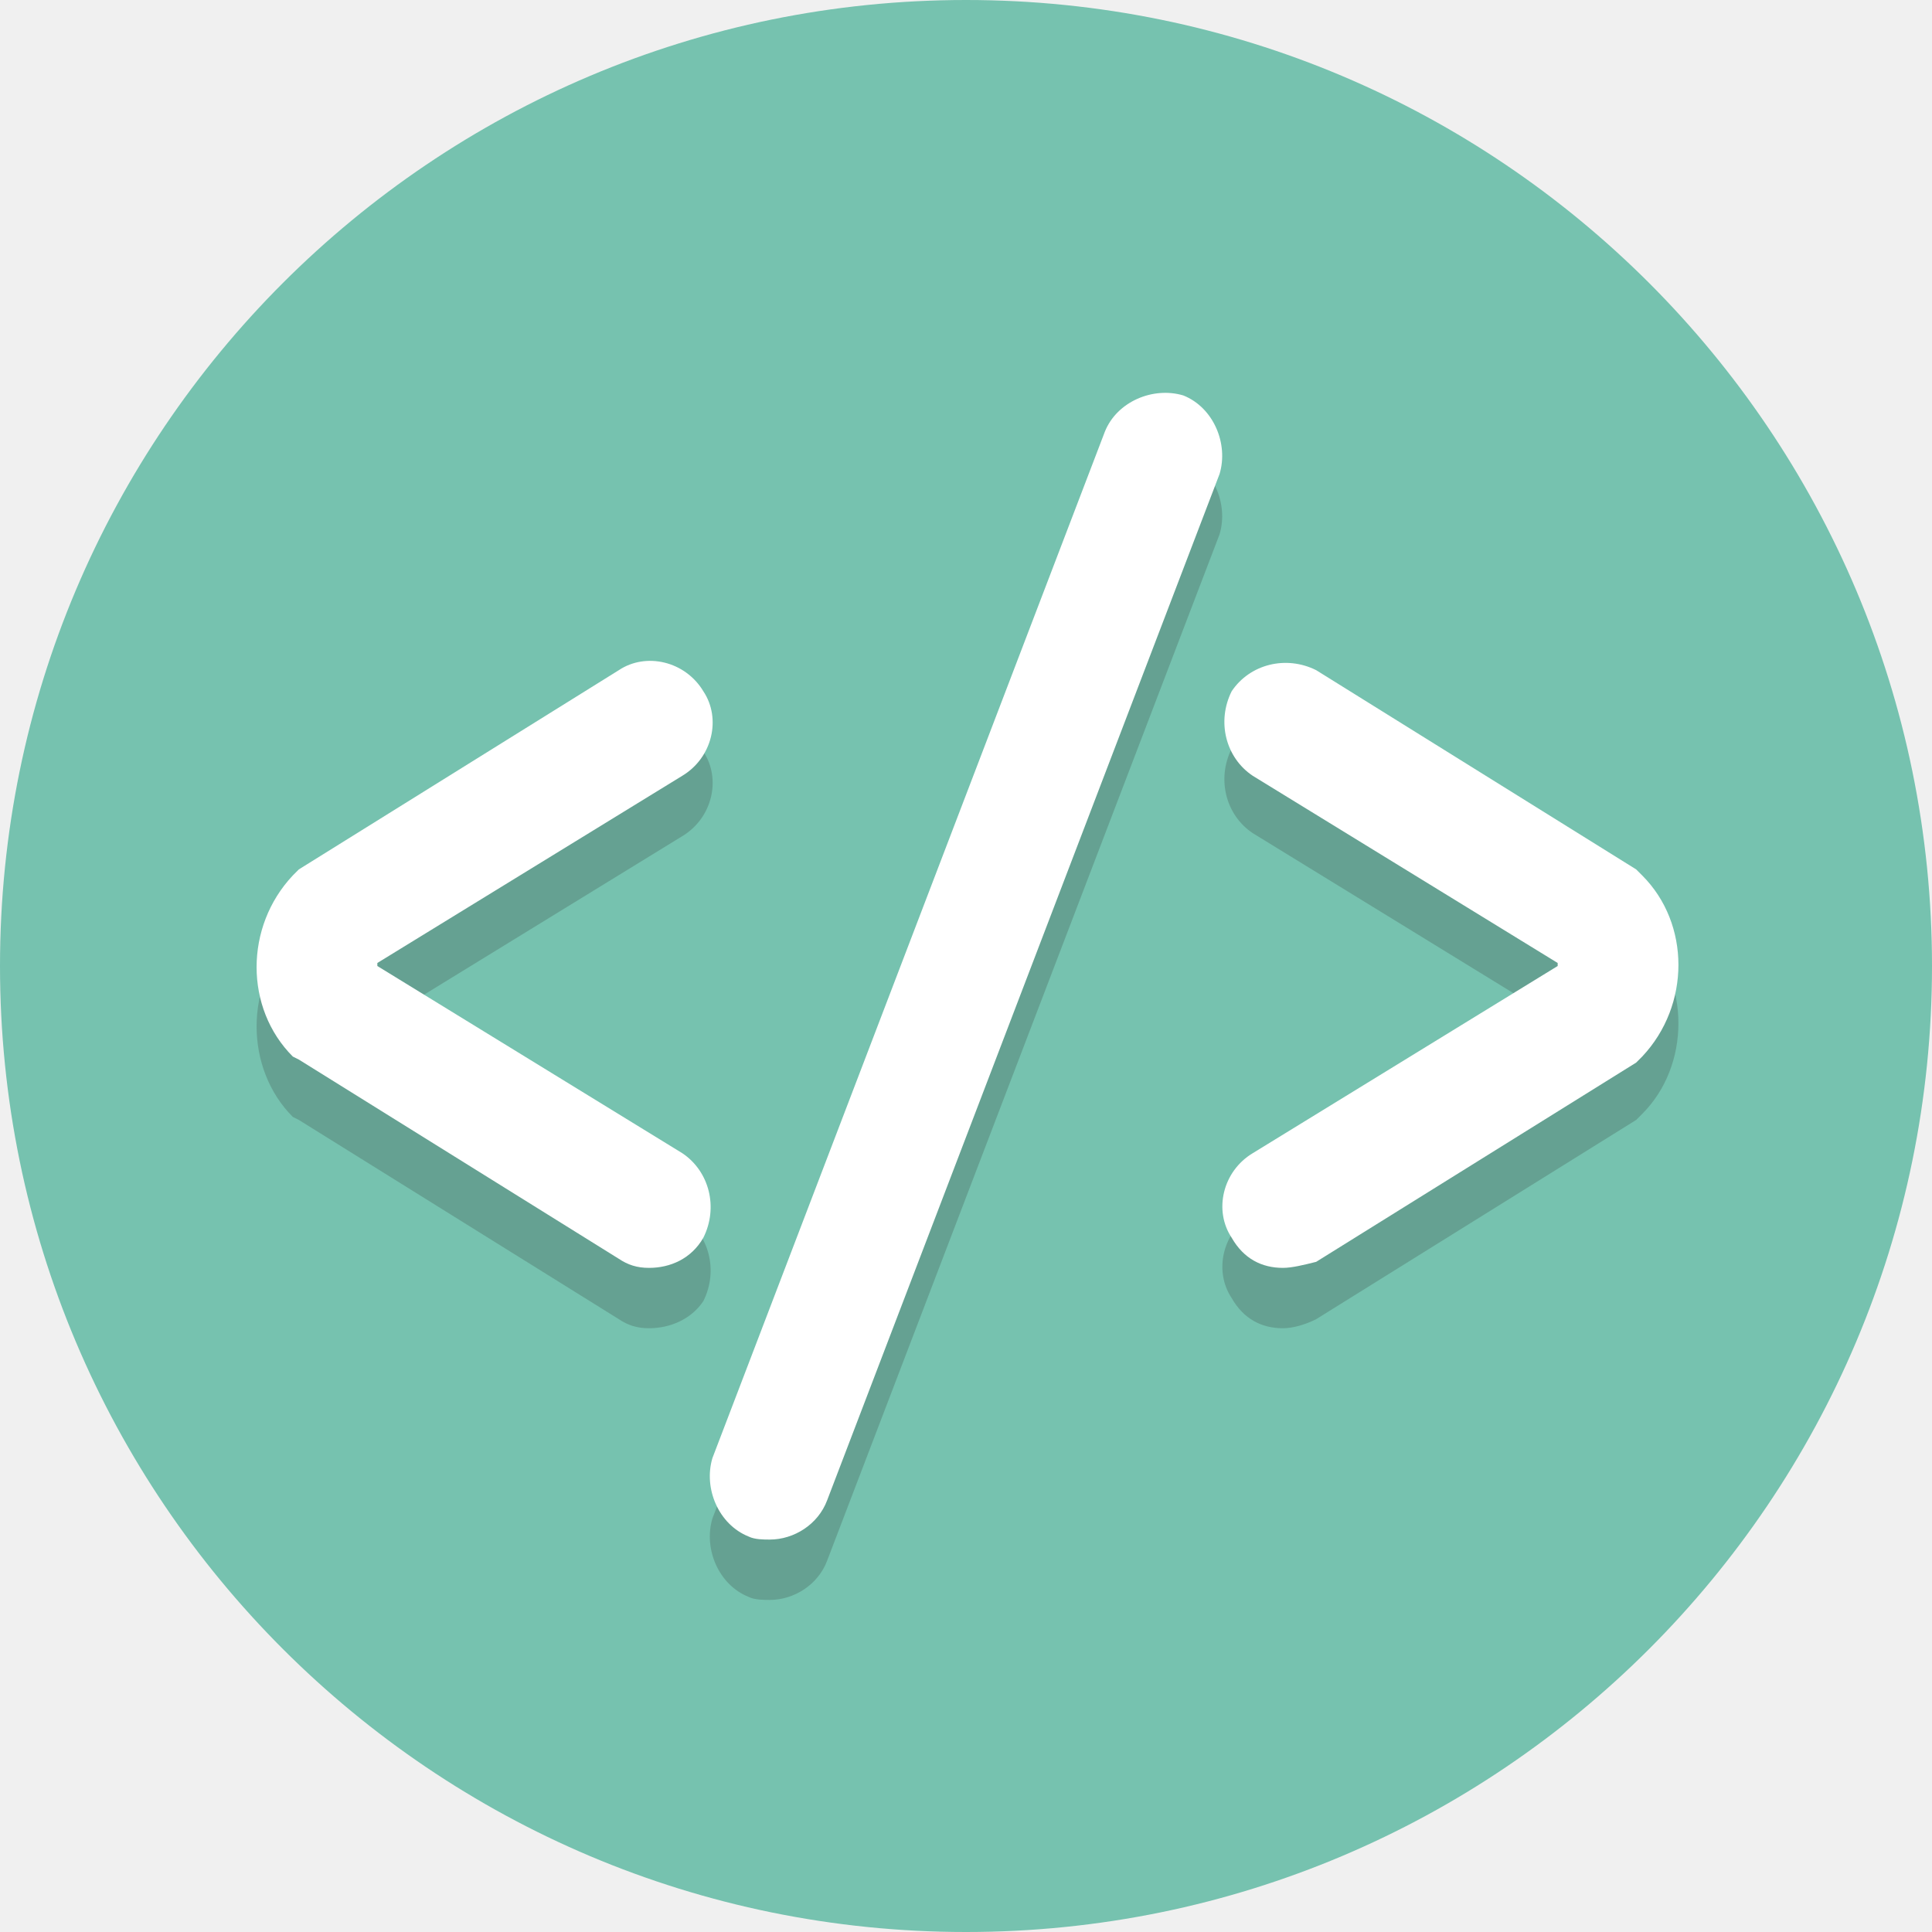
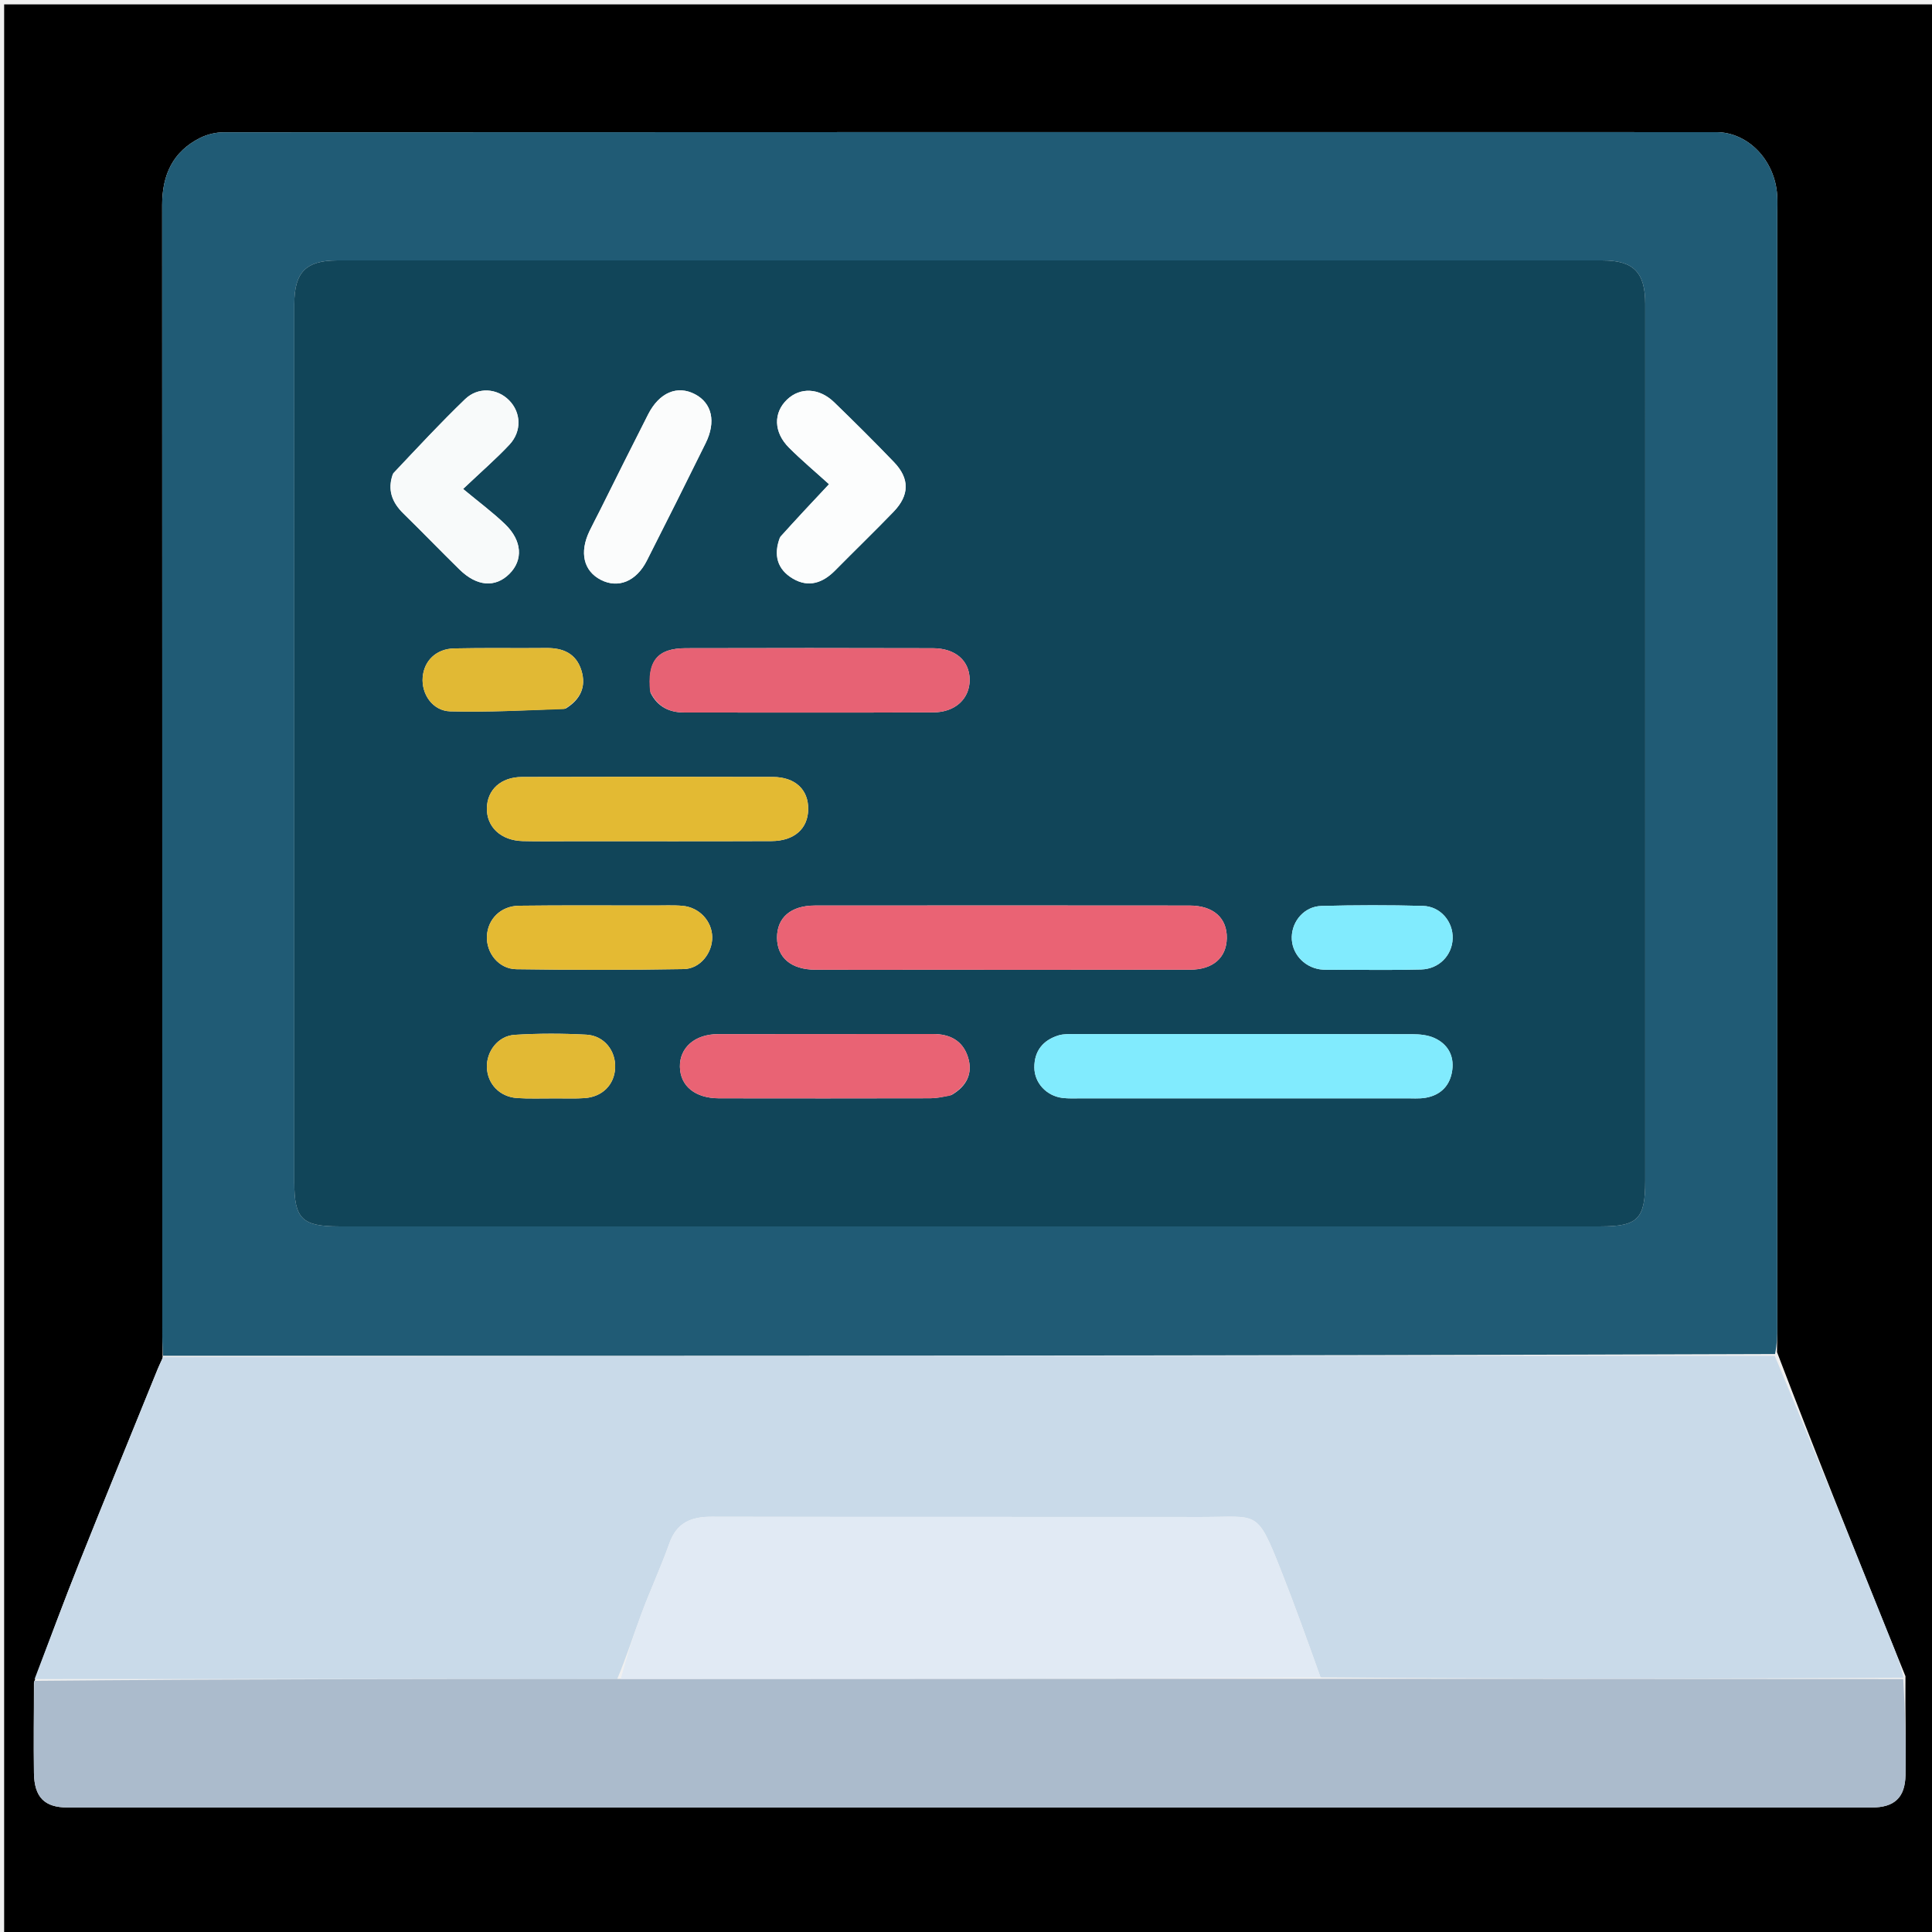
- <svg xmlns="http://www.w3.org/2000/svg" height="800px" width="800px" version="1.1" viewBox="0 0 64 64" xml:space="preserve">
-   <style type="text/css">
- 	.st0{fill:#76C2AF;}
- 	.st1{opacity:0.2;}
- 	.st2{fill:#231F20;}
- 	.st3{fill:#FFFFFF;}
- </style>
-   <g id="Layer_1">
-     <g>
-       <circle class="st0" cx="32" cy="32" r="32" />
-     </g>
-     <g class="st1">
-       <g>
-         <g>
-           <path class="st2" d="M42.5,44c-0.7,0-1.3-0.3-1.7-1c-0.6-0.9-0.3-2.2,0.7-2.8l10.1-6.2c0,0,0,0,0-0.1s0,0,0-0.1l-10.1-6.2      c-0.9-0.6-1.2-1.8-0.7-2.8c0.6-0.9,1.8-1.2,2.8-0.7l10.6,6.6l0.2,0.2c0.8,0.8,1.2,1.9,1.2,3c0,1.1-0.4,2.2-1.2,3l-0.2,0.2      l-10.6,6.6C43.2,43.9,42.8,44,42.5,44z" />
-         </g>
-       </g>
-       <g>
-         <g>
-           <path class="st2" d="M21.5,44c-0.4,0-0.7-0.1-1-0.3L9.9,37.1L9.7,37c-0.8-0.8-1.2-1.9-1.2-3c0-1.1,0.4-2.2,1.2-3l0.2-0.2      l10.6-6.6c0.9-0.6,2.2-0.3,2.8,0.7c0.6,0.9,0.3,2.2-0.7,2.8l-10.1,6.2c0,0,0,0,0,0.1s0,0,0,0.1l10.1,6.2      c0.9,0.6,1.2,1.8,0.7,2.8C22.9,43.7,22.2,44,21.5,44z" />
-         </g>
-       </g>
-     </g>
-     <g class="st1">
-       <g>
-         <path class="st2" d="M25.5,53c-0.2,0-0.5,0-0.7-0.1c-1-0.4-1.5-1.6-1.2-2.6l13-34c0.4-1,1.6-1.5,2.6-1.2c1,0.4,1.5,1.6,1.2,2.6     l-13,34C27.1,52.5,26.3,53,25.5,53z" />
-       </g>
-     </g>
-     <g>
-       <g>
-         <path class="st3" d="M42.5,42c-0.7,0-1.3-0.3-1.7-1c-0.6-0.9-0.3-2.2,0.7-2.8l10.1-6.2c0,0,0-0.1,0-0.1l-10.1-6.2     c-0.9-0.6-1.2-1.8-0.7-2.8c0.6-0.9,1.8-1.2,2.8-0.7l10.6,6.6l0.2,0.2c1.6,1.6,1.6,4.3,0,6l-0.2,0.2l-10.6,6.6     C43.2,41.9,42.8,42,42.5,42z" />
-       </g>
-       <g>
-         <path class="st3" d="M21.5,42c-0.4,0-0.7-0.1-1-0.3L9.9,35.1L9.7,35c-1.6-1.6-1.6-4.3,0-6l0.2-0.2l10.6-6.6     c0.9-0.6,2.2-0.3,2.8,0.7c0.6,0.9,0.3,2.2-0.7,2.8l-10.1,6.2c0,0,0,0.1,0,0.1l10.1,6.2c0.9,0.6,1.2,1.8,0.7,2.8     C22.9,41.7,22.2,42,21.5,42z" />
-       </g>
-     </g>
-     <g>
-       <path class="st3" d="M25.5,51c-0.2,0-0.5,0-0.7-0.1c-1-0.4-1.5-1.6-1.2-2.6l13-34c0.4-1,1.6-1.5,2.6-1.2c1,0.4,1.5,1.6,1.2,2.6    l-13,34C27.1,50.5,26.3,51,25.5,51z" />
-     </g>
-   </g>
-   <g id="Layer_2">
- </g>
+ <svg xmlns="http://www.w3.org/2000/svg" version="1.1" id="Layer_1" x="0px" y="0px" width="100%" viewBox="0 0 512 512" enable-background="new 0 0 512 512" xml:space="preserve">
+   <path fill="#000000" opacity="1" stroke="none" d=" M513,198   C513,303.308 513,408.115 513,512.962   C342.401,512.962 171.801,512.962 1.101,512.962   C1.101,342.442 1.101,171.884 1.101,1.163   C171.667,1.163 342.333,1.163 513,1.163   C513,66.532 513,132.016 513,198  M8.995,445.899   C8.988,453.894 8.893,461.89 9,469.883   C9.086,476.282 11.807,479.002 17.869,479.002   C177.269,479.01 336.669,479.009 496.069,479.002   C501.977,479.002 504.869,476.417 504.974,470.439   C505.122,461.953 504.901,453.46 504.968,444.219   C503.645,440.955 502.314,437.693 501,434.426   C490.925,409.383 480.854,384.34 470.932,358.332   C470.954,356.166 470.997,354 470.997,351.834   C471,253.339 471,154.844 471,56.349   C471,54.849 471.069,53.345 470.981,51.85   C470.428,42.508 463.296,35.016 454.763,35.015   C322.937,34.994 191.11,34.993 59.284,35.06   C57.22,35.061 54.975,35.59 53.126,36.504   C45.808,40.119 42.97,46.344 42.973,54.321   C43.014,154.316 42.999,254.31 43.009,354.305   C43.01,355.967 43.147,357.63 43.087,360.009   C42.675,360.886 42.221,361.745 41.857,362.64   C34.907,379.764 27.9,396.864 21.052,414.028   C16.957,424.29 13.116,434.653 8.995,445.899  z" />
+   <path fill="#205B75" opacity="1" stroke="none" d=" M43.22,359.292   C43.147,357.63 43.01,355.967 43.009,354.305   C42.999,254.31 43.014,154.316 42.973,54.321   C42.97,46.344 45.808,40.119 53.126,36.504   C54.975,35.59 57.22,35.061 59.284,35.06   C191.11,34.993 322.937,34.994 454.763,35.015   C463.296,35.016 470.428,42.508 470.981,51.85   C471.069,53.345 471,54.849 471,56.349   C471,154.844 471,253.339 470.997,351.834   C470.997,354 470.954,356.166 470.401,358.833   C327.654,359.32 185.437,359.306 43.22,359.292  M436.005,141.5   C436.005,121.175 436.009,100.85 436.003,80.525   C436.001,72.19 432.926,69.022 424.686,69.021   C312.898,69.01 201.11,69.01 89.322,69.021   C81.073,69.022 77.997,72.183 77.997,80.515   C77.994,158.151 77.993,235.786 77.996,313.421   C77.997,322.979 80.069,325.012 89.812,325.012   C201.267,325.015 312.721,325.015 424.176,325.012   C434.075,325.012 436.004,323.037 436.004,312.931   C436.006,256.12 436.005,199.31 436.005,141.5  z" />
+   <path fill="#C9DAE9" opacity="1" stroke="none" d=" M43.153,359.651   C185.437,359.306 327.654,359.32 470.326,359.315   C480.854,384.34 490.925,409.383 501,434.426   C502.314,437.693 503.645,440.955 504.445,444.597   C452.597,444.95 401.272,444.925 349.961,444.515   C346.487,434.801 343.142,425.415 339.48,416.156   C333.025,399.835 333.469,402.035 318.564,402.017   C275.238,401.966 231.912,402.041 188.586,401.946   C183.148,401.934 179.337,403.5 177.386,408.993   C175.159,415.262 172.352,421.323 170.019,427.558   C167.877,433.282 166.03,439.116 163.581,444.925   C111.794,444.956 60.478,444.963 9.161,444.971   C13.116,434.653 16.957,424.29 21.052,414.028   C27.9,396.864 34.907,379.764 41.857,362.64   C42.221,361.745 42.675,360.886 43.153,359.651  z" />
+   <path fill="#ABBBCC" opacity="1" stroke="none" d=" M9.078,445.435   C60.478,444.963 111.794,444.956 164.044,444.947   C226.635,444.931 288.291,444.916 349.947,444.901   C401.272,444.925 452.597,444.95 504.38,444.972   C504.901,453.46 505.122,461.953 504.974,470.439   C504.869,476.417 501.977,479.002 496.069,479.002   C336.669,479.009 177.269,479.01 17.869,479.002   C11.807,479.002 9.086,476.282 9,469.883   C8.893,461.89 8.988,453.894 9.078,445.435  z" />
+   <path fill="#114559" opacity="1" stroke="none" d=" M436.005,142   C436.005,199.31 436.006,256.12 436.004,312.931   C436.004,323.037 434.075,325.012 424.176,325.012   C312.721,325.015 201.267,325.015 89.812,325.012   C80.069,325.012 77.997,322.979 77.996,313.421   C77.993,235.786 77.994,158.151 77.997,80.515   C77.997,72.183 81.073,69.022 89.322,69.021   C201.11,69.01 312.898,69.01 424.686,69.021   C432.926,69.022 436.001,72.19 436.003,80.525   C436.009,100.85 436.005,121.175 436.005,142  M243.5,257   C267.456,257 291.411,257.028 315.367,256.978   C321.452,256.966 325.009,253.81 325.115,248.66   C325.225,243.297 321.584,239.988 315.257,239.981   C282.151,239.946 249.046,239.949 215.94,239.978   C209.562,239.984 205.894,243.198 205.921,248.515   C205.948,253.783 209.659,256.947 216.049,256.986   C224.866,257.04 233.683,257 243.5,257  M372.352,291.078   C374.181,291.039 376.05,291.228 377.831,290.914   C381.893,290.197 384.344,287.592 384.869,283.554   C385.371,279.682 383.616,276.646 380.093,275.066   C378.354,274.286 376.238,274.079 374.291,274.075   C344.508,274.017 314.724,274.03 284.94,274.048   C283.451,274.048 281.878,273.969 280.49,274.399   C276.4,275.667 274.091,278.526 274.111,282.884   C274.129,286.992 277.342,290.432 281.545,290.959   C283.186,291.164 284.867,291.074 286.53,291.074   C314.816,291.08 343.102,291.079 372.352,291.078  M172.409,183.603   C174.249,187.309 177.386,188.822 181.365,188.823   C203.361,188.834 225.357,188.884 247.353,188.789   C253.191,188.764 256.997,185.118 256.973,180.148   C256.949,175.122 253.239,171.801 247.232,171.785   C225.403,171.726 203.573,171.719 181.743,171.781   C174.211,171.803 171.43,175.127 172.409,183.603  M152.502,222.927   C169.819,222.926 187.135,222.971 204.452,222.898   C210.486,222.873 214.1,219.612 214.184,214.503   C214.271,209.282 210.755,205.916 204.785,205.9   C182.64,205.839 160.495,205.839 138.35,205.906   C132.729,205.923 129.119,209.284 129.028,214.165   C128.934,219.157 132.748,222.746 138.517,222.899   C142.843,223.013 147.174,222.925 152.502,222.927  M252.198,290.166   C256.136,287.877 257.92,284.503 256.505,280.095   C255.11,275.746 251.703,274.014 247.219,274.022   C228.229,274.056 209.239,274.005 190.249,274.055   C184.121,274.071 180.082,277.66 180.184,282.735   C180.287,287.82 184.227,291.052 190.553,291.064   C209.21,291.097 227.867,291.089 246.524,291.053   C248.169,291.05 249.813,290.716 252.198,290.166  M104.065,125.728   C102.602,129.849 103.908,133.151 106.919,136.097   C111.921,140.991 116.78,146.031 121.778,150.929   C126.372,155.432 131.238,155.805 134.982,152.093   C138.671,148.434 138.398,143.288 133.858,138.923   C130.539,135.732 126.805,132.973 122.723,129.578   C127.83,124.735 131.628,121.463 135.025,117.817   C138.325,114.274 138.087,109.314 134.934,106.105   C131.766,102.881 126.695,102.461 123.236,105.798   C116.771,112.034 110.641,118.616 104.065,125.728  M206.626,142.571   C204.918,147.084 205.98,150.884 210.102,153.328   C214.272,155.8 218.039,154.498 221.313,151.181   C226.451,145.976 231.716,140.895 236.794,135.632   C241.043,131.228 241.103,126.838 236.915,122.474   C231.737,117.078 226.427,111.805 221.054,106.602   C217.087,102.76 212.052,102.578 208.578,105.898   C204.917,109.397 205.003,114.557 209.097,118.645   C212.472,122.015 216.139,125.092 219.701,128.32   C214.895,133.437 210.933,137.655 206.626,142.571  M172.45,239.964   C160.813,239.97 149.175,239.879 137.54,240.027   C132.677,240.09 129.24,243.604 129.036,248.094   C128.835,252.529 132.158,256.782 136.812,256.852   C151.602,257.077 166.401,257.077 181.191,256.821   C185.568,256.745 188.814,252.522 188.746,248.321   C188.676,244.098 185.343,240.463 180.905,240.057   C178.431,239.831 175.922,239.982 172.45,239.964  M158.945,135.398   C158.04,137.17 157.098,138.924 156.235,140.716   C153.498,146.402 154.646,151.308 159.232,153.666   C163.808,156.018 168.611,154.101 171.418,148.579   C176.678,138.231 181.863,127.845 187.004,117.438   C189.805,111.768 188.683,106.858 184.224,104.496   C179.514,102 174.718,104.006 171.753,109.831   C167.541,118.104 163.401,126.414 158.945,135.398  M149.904,187.781   C153.775,185.42 155.445,182.044 154.07,177.641   C152.679,173.186 149.233,171.685 144.786,171.732   C136.644,171.818 128.498,171.653 120.36,171.837   C115.593,171.945 112.39,175.101 112.018,179.441   C111.633,183.935 114.638,188.4 119.345,188.52   C129.268,188.772 139.21,188.261 149.904,187.781  M354.694,257.003   C361.998,256.995 369.307,257.138 376.605,256.924   C381.401,256.783 384.838,253.145 384.973,248.7   C385.108,244.236 381.752,240.197 377.081,240.073   C368.124,239.835 359.151,239.848 350.194,240.087   C345.739,240.205 342.448,243.993 342.331,248.257   C342.215,252.482 345.375,256.204 349.779,256.883   C351.08,257.084 352.429,256.972 354.694,257.003  M147.465,291.086   C149.965,291.07 152.474,291.188 154.961,291.009   C159.642,290.671 162.797,287.47 163.021,283.057   C163.252,278.489 160.125,274.451 155.382,274.196   C149.071,273.857 142.709,273.846 136.403,274.24   C131.979,274.515 128.876,278.639 129.03,282.895   C129.188,287.251 132.412,290.668 136.994,290.992   C140.145,291.215 143.323,291.068 147.465,291.086  z" />
+   <path fill="#E1EAF4" opacity="1" stroke="none" d=" M349.961,444.515   C288.291,444.916 226.635,444.931 164.515,444.924   C166.03,439.116 167.877,433.282 170.019,427.558   C172.352,421.323 175.159,415.262 177.386,408.993   C179.337,403.5 183.148,401.934 188.586,401.946   C231.912,402.041 275.238,401.966 318.564,402.017   C333.469,402.035 333.025,399.835 339.48,416.156   C343.142,425.415 346.487,434.801 349.961,444.515  z" />
+   <path fill="#EA6374" opacity="1" stroke="none" d=" M243,257   C233.683,257 224.866,257.04 216.049,256.986   C209.659,256.947 205.948,253.783 205.921,248.515   C205.894,243.198 209.562,239.984 215.94,239.978   C249.046,239.949 282.151,239.946 315.257,239.981   C321.584,239.988 325.225,243.297 325.115,248.66   C325.009,253.81 321.452,256.966 315.367,256.978   C291.411,257.028 267.456,257 243,257  z" />
+   <path fill="#81EBFE" opacity="1" stroke="none" d=" M371.87,291.079   C343.102,291.079 314.816,291.08 286.53,291.074   C284.867,291.074 283.186,291.164 281.545,290.959   C277.342,290.432 274.129,286.992 274.111,282.884   C274.091,278.526 276.4,275.667 280.49,274.399   C281.878,273.969 283.451,274.048 284.94,274.048   C314.724,274.03 344.508,274.017 374.291,274.075   C376.238,274.079 378.354,274.286 380.093,275.066   C383.616,276.646 385.371,279.682 384.869,283.554   C384.344,287.592 381.893,290.197 377.831,290.914   C376.05,291.228 374.181,291.039 371.87,291.079  z" />
+   <path fill="#E76274" opacity="1" stroke="none" d=" M172.268,183.223   C171.43,175.127 174.211,171.803 181.743,171.781   C203.573,171.719 225.403,171.726 247.232,171.785   C253.239,171.801 256.949,175.122 256.973,180.148   C256.997,185.118 253.191,188.764 247.353,188.789   C225.357,188.884 203.361,188.834 181.365,188.823   C177.386,188.822 174.249,187.309 172.268,183.223  z" />
+   <path fill="#E3BA33" opacity="1" stroke="none" d=" M152.003,222.927   C147.174,222.925 142.843,223.013 138.517,222.899   C132.748,222.746 128.934,219.157 129.028,214.165   C129.119,209.284 132.729,205.923 138.35,205.906   C160.495,205.839 182.64,205.839 204.785,205.9   C210.755,205.916 214.271,209.282 214.184,214.503   C214.1,219.612 210.486,222.873 204.452,222.898   C187.135,222.971 169.819,222.926 152.003,222.927  z" />
+   <path fill="#E96374" opacity="1" stroke="none" d=" M251.827,290.351   C249.813,290.716 248.169,291.05 246.524,291.053   C227.867,291.089 209.21,291.097 190.553,291.064   C184.227,291.052 180.287,287.82 180.184,282.735   C180.082,277.66 184.121,274.071 190.249,274.055   C209.239,274.005 228.229,274.056 247.219,274.022   C251.703,274.014 255.11,275.746 256.505,280.095   C257.92,284.503 256.136,287.877 251.827,290.351  z" />
+   <path fill="#F8FAFA" opacity="1" stroke="none" d=" M104.218,125.391   C110.641,118.616 116.771,112.034 123.236,105.798   C126.695,102.461 131.766,102.881 134.934,106.105   C138.087,109.314 138.325,114.274 135.025,117.817   C131.628,121.463 127.83,124.735 122.723,129.578   C126.805,132.973 130.539,135.732 133.858,138.923   C138.398,143.288 138.671,148.434 134.982,152.093   C131.238,155.805 126.372,155.432 121.778,150.929   C116.78,146.031 111.921,140.991 106.919,136.097   C103.908,133.151 102.602,129.849 104.218,125.391  z" />
+   <path fill="#FCFDFD" opacity="1" stroke="none" d=" M206.798,142.222   C210.933,137.655 214.895,133.437 219.701,128.32   C216.139,125.092 212.472,122.015 209.097,118.645   C205.003,114.557 204.917,109.397 208.578,105.898   C212.052,102.578 217.087,102.76 221.054,106.602   C226.427,111.805 231.737,117.078 236.915,122.474   C241.103,126.838 241.043,131.228 236.794,135.632   C231.716,140.895 226.451,145.976 221.313,151.181   C218.039,154.498 214.272,155.8 210.102,153.328   C205.98,150.884 204.918,147.084 206.798,142.222  z" />
+   <path fill="#E4BA33" opacity="1" stroke="none" d=" M172.939,239.964   C175.922,239.982 178.431,239.831 180.905,240.057   C185.343,240.463 188.676,244.098 188.746,248.321   C188.814,252.522 185.568,256.745 181.191,256.821   C166.401,257.077 151.602,257.077 136.812,256.852   C132.158,256.782 128.835,252.529 129.036,248.094   C129.24,243.604 132.677,240.09 137.54,240.027   C149.175,239.879 160.813,239.97 172.939,239.964  z" />
+   <path fill="#FBFCFC" opacity="1" stroke="none" d=" M159.088,135.053   C163.401,126.414 167.541,118.104 171.753,109.831   C174.718,104.006 179.514,102 184.224,104.496   C188.683,106.858 189.805,111.768 187.004,117.438   C181.863,127.845 176.678,138.231 171.418,148.579   C168.611,154.101 163.808,156.018 159.232,153.666   C154.646,151.308 153.498,146.402 156.235,140.716   C157.098,138.924 158.04,137.17 159.088,135.053  z" />
+   <path fill="#E1B934" opacity="1" stroke="none" d=" M149.525,187.922   C139.21,188.261 129.268,188.772 119.345,188.52   C114.638,188.4 111.633,183.935 112.018,179.441   C112.39,175.101 115.593,171.945 120.36,171.837   C128.498,171.653 136.644,171.818 144.786,171.732   C149.233,171.685 152.679,173.186 154.07,177.641   C155.445,182.044 153.775,185.42 149.525,187.922  z" />
+   <path fill="#81EBFE" opacity="1" stroke="none" d=" M354.225,257.003   C352.429,256.972 351.08,257.084 349.779,256.883   C345.375,256.204 342.215,252.482 342.331,248.257   C342.448,243.993 345.739,240.205 350.194,240.087   C359.151,239.848 368.124,239.835 377.081,240.073   C381.752,240.197 385.108,244.236 384.973,248.7   C384.838,253.145 381.401,256.783 376.605,256.924   C369.307,257.138 361.998,256.995 354.225,257.003  z" />
+   <path fill="#E2B934" opacity="1" stroke="none" d=" M146.977,291.086   C143.323,291.068 140.145,291.215 136.994,290.992   C132.412,290.668 129.188,287.251 129.03,282.895   C128.876,278.639 131.979,274.515 136.403,274.24   C142.709,273.846 149.071,273.857 155.382,274.196   C160.125,274.451 163.252,278.489 163.021,283.057   C162.797,287.47 159.642,290.671 154.961,291.009   C152.474,291.188 149.965,291.07 146.977,291.086  z" />
</svg>
